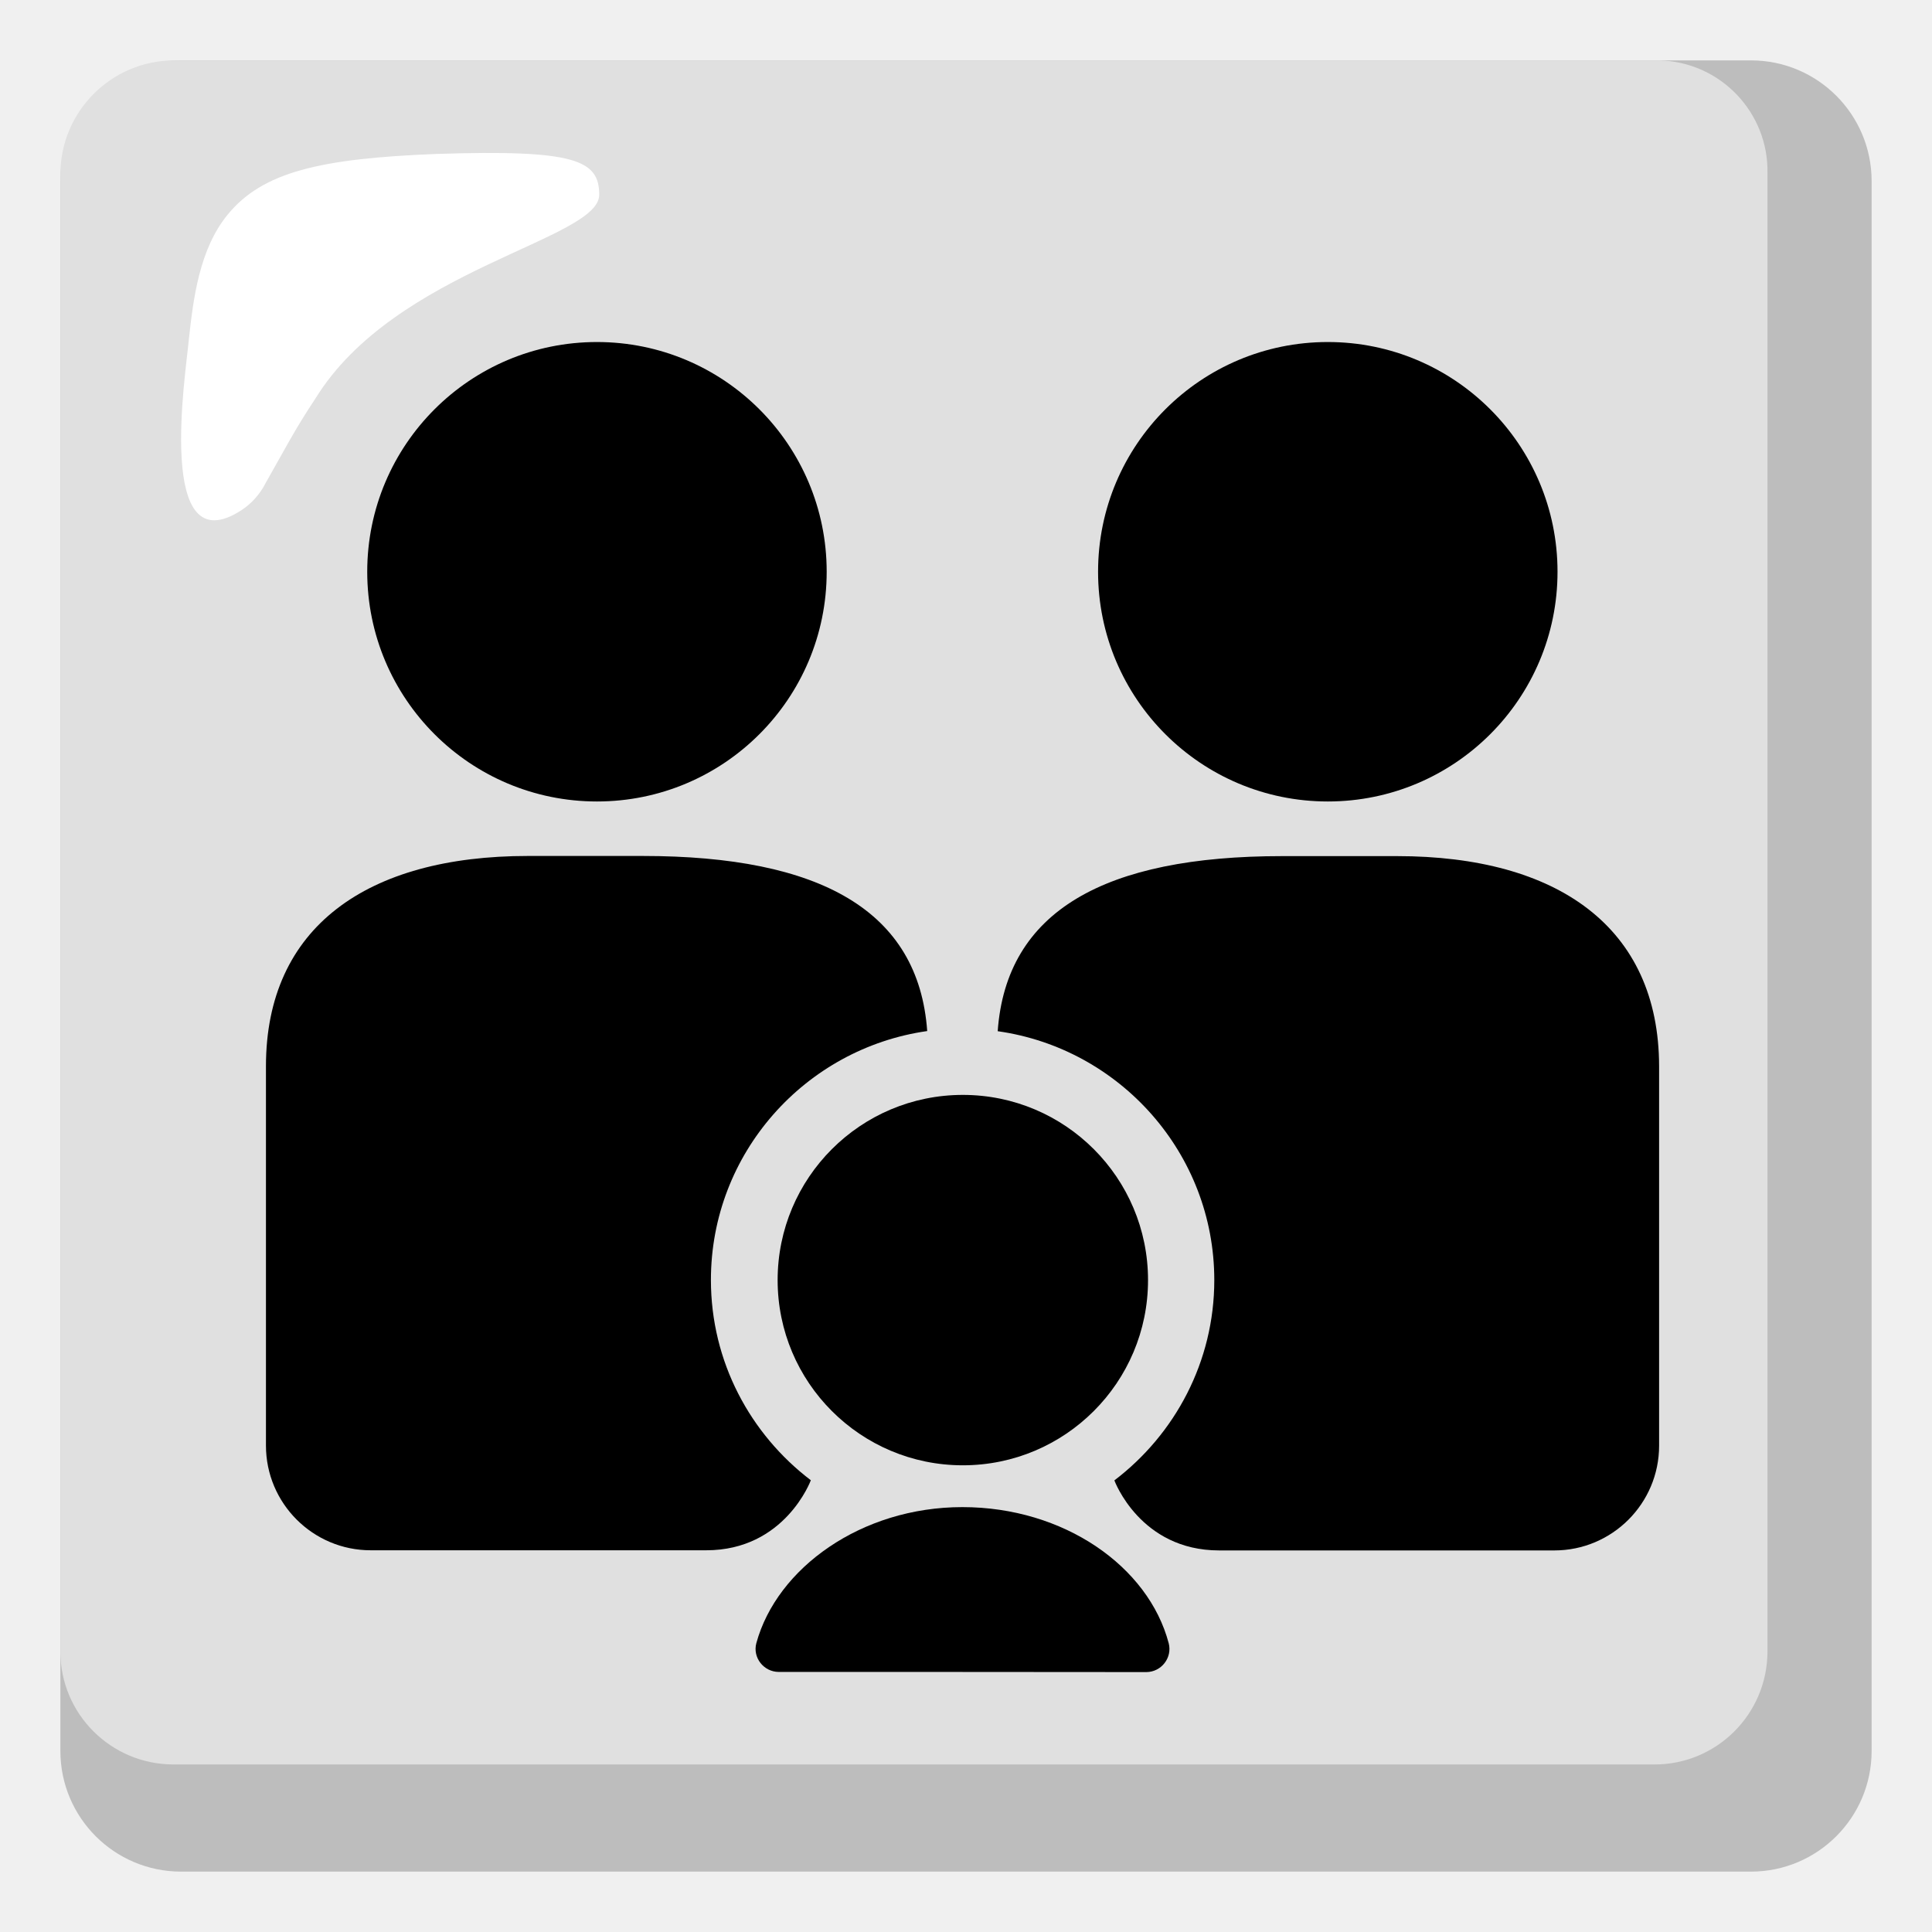
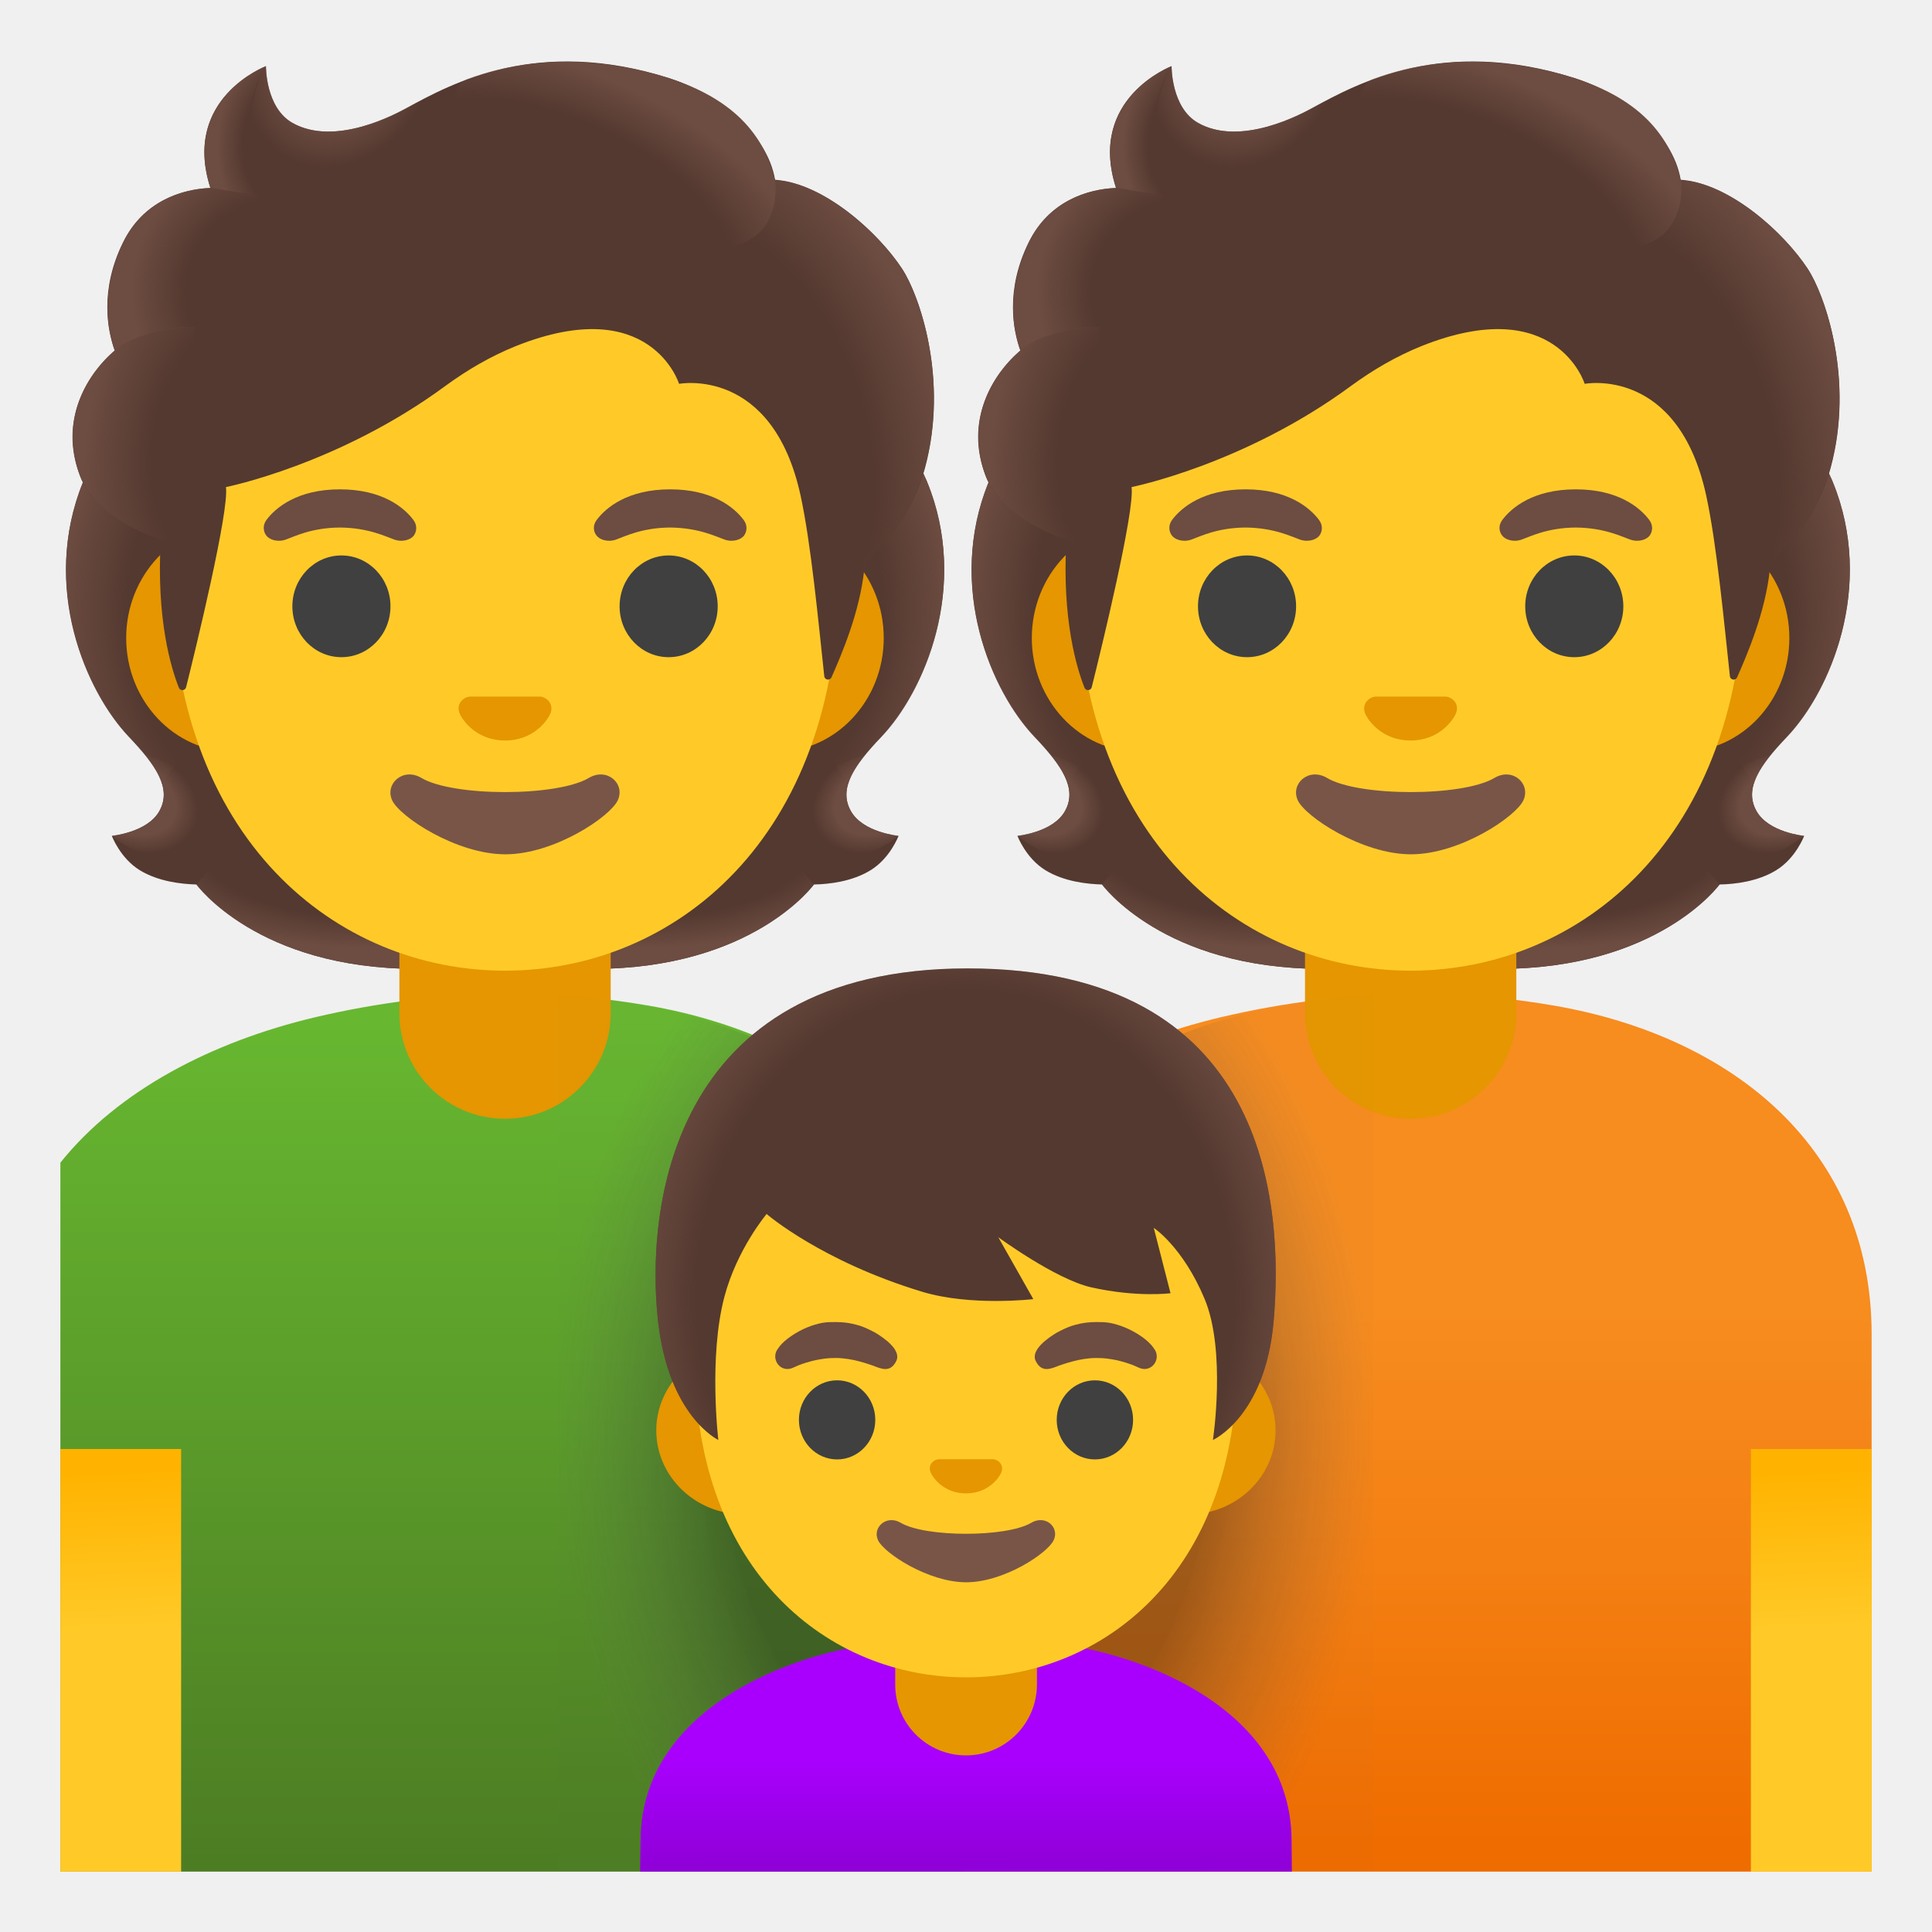
- <svg xmlns="http://www.w3.org/2000/svg" version="1.1" id="Layer_2_00000178919544888834150350000002148112526450790573_" x="0px" y="0px" viewBox="0 0 128 128" style="enable-background:new 0 0 128 128;" xml:space="preserve">
+ <svg xmlns="http://www.w3.org/2000/svg" version="1.1" id="Layer_1" x="0px" y="0px" viewBox="0 0 128 128" style="enable-background:new 0 0 128 128;" xml:space="preserve">
  <g>
-     <path style="fill:#BDBDBD;" d="M116,4H12c-4.42,0-8,3.58-8,8v104c0,4.42,3.58,8,8,8h104c4.42,0,8-3.58,8-8V12   C124,7.58,120.42,4,116,4z" />
-     <path style="fill:#E0E0E0;" d="M109.7,4H11.5C7.37,4.03,4.03,7.37,4,11.5v97.9c-0.01,4.14,3.34,7.49,7.48,7.5c0.01,0,0.01,0,0.02,0   h98.1c4.14,0.01,7.49-3.34,7.5-7.48c0-0.01,0-0.01,0-0.02V11.5c0.09-4.05-3.13-7.41-7.18-7.5C109.85,4,109.77,4,109.7,4z" />
-     <path style="fill:#FFFFFF;" d="M39.7,12.9c0-2.3-1.6-3-10.8-2.7c-7.7,0.3-11.5,1.2-13.8,4c-1.9,2.3-2.3,5.6-2.6,8.4   c-0.2,2.2-2.2,14.9,3.5,11.2c0.68-0.45,1.23-1.07,1.6-1.8c1.2-2.1,1.9-3.5,3.3-5.6C26.2,17.8,39.7,15.9,39.7,12.9z" />
-     <g>
-       <path d="M53.72,98.07c-4.01-3.05-6.62-7.85-6.62-13.27c0-8.4,6.25-15.34,14.33-16.49c-0.57-7.97-7.08-11.6-18.85-11.6h-7.61    c-10.64,0-17.35,4.71-17.35,13.93v25.13c0,3.83,3.11,6.94,6.94,6.94h22.22h0C52.01,102.72,53.72,98.07,53.72,98.07z" />
-       <circle cx="39.55" cy="37.88" r="15.22" />
-       <path d="M92.56,56.72h-7.61c-11.77,0-18.28,3.64-18.85,11.6c8.09,1.14,14.35,8.09,14.35,16.49c0,5.41-2.61,10.22-6.62,13.27    c0,0,1.7,4.64,6.94,4.64h0h22.21c3.83,0,6.94-3.11,6.94-6.94V70.65C109.91,61.43,103.19,56.72,92.56,56.72z" />
-       <circle cx="87.97" cy="37.88" r="15.22" />
-       <circle cx="63.79" cy="84.81" r="12.27" />
-       <path d="M51.6,110.77c-1,0-1.75-0.95-1.49-1.91c1.36-4.97,6.95-9.01,13.65-9.01c6.73,0,12.33,3.93,13.67,9.02    c0.25,0.96-0.49,1.91-1.49,1.91C75.94,110.77,51.6,110.77,51.6,110.77z" />
+     <g id="shirt_1_">
+       <linearGradient id="SVGID_1_" gradientUnits="userSpaceOnUse" x1="34" y1="4.703" x2="34" y2="60.23" gradientTransform="matrix(1 0 0 -1 0 128)">
+         <stop offset="0" style="stop-color:#4D7D23" />
+         <stop offset="1" style="stop-color:#67B730" />
+       </linearGradient>
+       <path style="fill:url(#SVGID_1_);" d="M42.94,66.62c-3.05-0.53-6.06-0.77-9.02-0.77c-4.52,0-8.91,0.57-13.06,1.55    C14.05,69.02,7.84,72.23,4,77.03v1.88v2.11V124h57h1.5H64V88.4C64,76.12,54.82,68.67,42.94,66.62z" />
+     </g>
+     <g id="hairGroup_11_">
+       <path id="hair_9_" style="fill:#543930;" d="M56.36,53.72c-0.82-1.49,0.23-3.01,2.01-4.88c2.83-2.98,5.9-9.89,3.05-16.9    c0.02-0.04-0.56-1.22-0.55-1.26l-1.18-0.06c-0.38-0.05-13.3-0.08-26.23-0.08c-12.93,0-25.85,0.03-26.23,0.08    c0,0-1.74,1.28-1.72,1.32c-2.86,7.02,0.22,13.92,3.05,16.9c1.78,1.88,2.82,3.39,2.01,4.88c-0.79,1.45-3.16,1.66-3.16,1.66    s0.55,1.48,1.86,2.28c1.22,0.74,2.71,0.91,3.74,0.94c0,0,4.04,5.59,14.59,5.59l5.87,0l5.87,0c10.55,0,14.59-5.59,14.59-5.59    c1.03-0.02,2.53-0.2,3.74-0.94c1.31-0.8,1.86-2.28,1.86-2.28S57.16,55.17,56.36,53.72z" />
+       <g id="hair_x5F_highlights_7_">
+         <radialGradient id="SVGID_2_" cx="135.724" cy="2.93" r="15.369" gradientTransform="matrix(1 0 0 -0.4912 -92.695 56.6693)" gradientUnits="userSpaceOnUse">
+           <stop offset="0.728" style="stop-color:#6D4C41;stop-opacity:0" />
+           <stop offset="1" style="stop-color:#6D4C41" />
+         </radialGradient>
+         <path style="fill:url(#SVGID_2_);" d="M33.45,64.18v-6.2L52.2,56.5l1.71,2.1c0,0-4.04,5.59-14.59,5.59L33.45,64.18z" />
+         <radialGradient id="SVGID_3_" cx="127.535" cy="59.683" r="4.542" gradientTransform="matrix(-0.9057 0.4238 0.3144 0.6719 154.9186 -41.2094)" gradientUnits="userSpaceOnUse">
+           <stop offset="0.663" style="stop-color:#6D4C41" />
+           <stop offset="1" style="stop-color:#6D4C41;stop-opacity:0" />
+         </radialGradient>
+         <path style="fill:url(#SVGID_3_);" d="M53.87,55.89c-2.81-4.27,3.42-5.86,3.42-5.86s0,0,0.01,0c-1.08,1.35-1.58,2.52-0.94,3.68     c0.79,1.45,3.16,1.66,3.16,1.66S56.29,58.24,53.87,55.89z" />
+         <radialGradient id="SVGID_4_" cx="121.104" cy="27.418" r="19.95" gradientTransform="matrix(-0.0746 -0.9972 -0.8311 0.0622 78.2216 159.1586)" gradientUnits="userSpaceOnUse">
+           <stop offset="0.725" style="stop-color:#6D4C41;stop-opacity:0" />
+           <stop offset="1" style="stop-color:#6D4C41" />
+         </radialGradient>
+         <path style="fill:url(#SVGID_4_);" d="M61.43,31.93c2.79,6.79-0.15,13.79-2.89,16.74c-0.38,0.41-1.98,1.98-2.34,3.23     c0,0-6.26-8.73-8.13-13.87c-0.38-1.04-0.72-2.1-0.77-3.2c-0.03-0.83,0.09-1.81,0.57-2.51c0.58-0.86,13.23-1.11,13.23-1.11     C61.09,31.21,61.43,31.93,61.43,31.93z" />
+         <radialGradient id="SVGID_5_" cx="15.363" cy="20.246" r="19.95" gradientTransform="matrix(0.0746 -0.9972 0.8311 0.0622 2.5621 54.1575)" gradientUnits="userSpaceOnUse">
+           <stop offset="0.725" style="stop-color:#6D4C41;stop-opacity:0" />
+           <stop offset="1" style="stop-color:#6D4C41" />
+         </radialGradient>
+         <path style="fill:url(#SVGID_5_);" d="M5.5,31.93C2.72,38.72,5.65,45.72,8.4,48.67c0.38,0.41,1.98,1.98,2.34,3.23     c0,0,6.26-8.73,8.13-13.87c0.38-1.04,0.72-2.1,0.77-3.2c0.03-0.83-0.09-1.81-0.57-2.51c-0.58-0.86-1.27-0.63-2.26-0.63     c-1.89,0-10.16-0.48-10.81-0.48C6.01,31.21,5.5,31.93,5.5,31.93z" />
+         <radialGradient id="SVGID_6_" cx="36.425" cy="2.93" r="15.369" gradientTransform="matrix(-1 0 0 -0.4912 60.3268 56.6693)" gradientUnits="userSpaceOnUse">
+           <stop offset="0.728" style="stop-color:#6D4C41;stop-opacity:0" />
+           <stop offset="1" style="stop-color:#6D4C41" />
+         </radialGradient>
+         <path style="fill:url(#SVGID_6_);" d="M33.48,64.18v-6.2L14.73,56.5l-1.71,2.1c0,0,4.04,5.59,14.59,5.59L33.48,64.18z" />
+         <radialGradient id="SVGID_7_" cx="16.812" cy="63.108" r="4.542" gradientTransform="matrix(0.9057 0.4238 -0.3144 0.6719 13.3781 3.4164)" gradientUnits="userSpaceOnUse">
+           <stop offset="0.663" style="stop-color:#6D4C41" />
+           <stop offset="1" style="stop-color:#6D4C41;stop-opacity:0" />
+         </radialGradient>
+         <path style="fill:url(#SVGID_7_);" d="M13.06,55.89c2.81-4.27-3.42-5.86-3.42-5.86s0,0-0.01,0c1.08,1.35,1.58,2.52,0.94,3.68     c-0.79,1.45-3.16,1.66-3.16,1.66S10.64,58.24,13.06,55.89z" />
+       </g>
+     </g>
+     <g id="neck_3_">
+       <path style="fill:#E59600;" d="M33.46,74.12L33.46,74.12c-3.87,0-7-3.13-7-7V60.7h14v6.42C40.46,70.99,37.32,74.12,33.46,74.12z" />
+     </g>
+     <g id="arm_1_">
+       <linearGradient id="SVGID_8_" gradientUnits="userSpaceOnUse" x1="8.633" y1="3.336" x2="7.46" y2="30.521" gradientTransform="matrix(1 0 0 -1 0 128)">
+         <stop offset="0.604" style="stop-color:#FFCA28" />
+         <stop offset="1" style="stop-color:#FFB300" />
+       </linearGradient>
+       <polygon style="fill:url(#SVGID_8_);" points="4,96 4,97 4,98 4,124 10.04,124 11,124 12,124 12,96   " />
+     </g>
+     <g id="ears_1_">
+       <path style="fill:#E59600;" d="M51.48,34.74H15.43c-3.89,0-7.07,3.39-7.07,7.53s3.18,7.53,7.07,7.53h36.05    c3.89,0,7.07-3.39,7.07-7.53S55.37,34.74,51.48,34.74z" />
+     </g>
+     <path id="head_1_" style="fill:#FFCA28;" d="M33.46,8.11L33.46,8.11L33.46,8.11c-11.48,0-22.11,12.28-22.11,29.94   c0,17.57,10.95,26.26,22.11,26.26s22.11-8.69,22.11-26.26C55.57,20.39,44.94,8.11,33.46,8.11z" />
+     <path id="mouth_1_" style="fill:#795548;" d="M39.01,51.54c-2.1,1.25-8.99,1.25-11.09,0c-1.21-0.72-2.44,0.38-1.94,1.48   c0.49,1.08,4.25,3.58,7.5,3.58s6.96-2.5,7.45-3.58C41.44,51.92,40.22,50.82,39.01,51.54z" />
+     <path id="nose_1_" style="fill:#E59600;" d="M36,46.2c-0.07-0.03-0.14-0.05-0.21-0.05h-4.67c-0.07,0.01-0.14,0.03-0.21,0.05   c-0.42,0.17-0.66,0.61-0.45,1.08c0.2,0.47,1.13,1.78,3,1.78c1.87,0,2.8-1.31,3-1.78C36.66,46.81,36.43,46.37,36,46.2z" />
+     <g id="eyes_1_">
+       <ellipse style="fill:#404040;" cx="22.62" cy="40.17" rx="3.25" ry="3.37" />
+       <ellipse style="fill:#404040;" cx="44.3" cy="40.17" rx="3.25" ry="3.37" />
+     </g>
+     <g id="eyebrows_7_">
+       <path style="fill:#6D4C41;" d="M39.53,34.45c0.62-0.83,2.07-2.03,4.87-2.03s4.25,1.2,4.87,2.03c0.28,0.37,0.21,0.79,0.02,1.04    c-0.18,0.24-0.7,0.46-1.28,0.26c-0.58-0.2-1.71-0.78-3.6-0.8c-1.89,0.01-3.03,0.6-3.6,0.8c-0.58,0.2-1.1-0.02-1.28-0.26    C39.32,35.24,39.25,34.82,39.53,34.45z" />
+       <path style="fill:#6D4C41;" d="M17.65,34.45c0.62-0.83,2.07-2.03,4.87-2.03c2.8,0,4.25,1.2,4.87,2.03    c0.28,0.37,0.21,0.79,0.02,1.04c-0.18,0.24-0.7,0.46-1.28,0.26c-0.58-0.2-1.71-0.78-3.6-0.8c-1.89,0.01-3.03,0.6-3.6,0.8    c-0.58,0.2-1.1-0.02-1.28-0.26C17.45,35.24,17.38,34.82,17.65,34.45z" />
+     </g>
+     <g id="hairGroup_10_">
+       <path id="hair_7_" style="fill:#543930;" d="M59.76,17.8c-1.6-2.43-5.19-5.67-8.41-5.89c-0.52-3.1-3.83-5.72-7.04-6.74    C35.62,2.42,29.97,5.5,26.93,7.16c-0.63,0.34-4.7,2.6-7.56,0.98c-1.79-1.02-1.75-3.76-1.75-3.76s-5.6,2.13-3.68,8.07    c-1.92,0.08-4.44,0.89-5.78,3.59c-1.59,3.21-1.02,5.9-0.56,7.19c-1.65,1.4-3.73,4.39-2.31,8.27c1.07,2.92,5.36,4.26,5.36,4.26    c-0.3,5.26,0.68,8.49,1.2,9.8c0.09,0.23,0.42,0.21,0.48-0.03c0.65-2.6,2.86-11.68,2.64-13.26c0,0,7.45-1.48,14.55-6.71    c1.45-1.06,3.01-1.97,4.68-2.64c8.92-3.55,10.79,2.51,10.79,2.51s6.18-1.19,8.05,7.4c0.7,3.22,1.18,8.37,1.57,11.97    c0.03,0.26,0.37,0.31,0.48,0.07c0.63-1.43,1.87-4.27,2.17-7.16c0.1-1.02,2.85-2.36,4.03-6.73C62.86,25.15,60.92,19.55,59.76,17.8z    " />
+       <g id="hair_x5F_highlights_6_">
+         <radialGradient id="SVGID_9_" cx="52.628" cy="23.285" r="23.385" gradientTransform="matrix(0.3076 0.9515 -0.706 0.2282 45.5336 -25.8184)" gradientUnits="userSpaceOnUse">
+           <stop offset="0.699" style="stop-color:#6D4C41;stop-opacity:0" />
+           <stop offset="1" style="stop-color:#6D4C41" />
+         </radialGradient>
+         <path style="fill:url(#SVGID_9_);" d="M57.23,37.74c0.1-1.02,2.85-2.36,4.03-6.73c0.13-0.46,0.23-0.94,0.33-1.41     c0.96-5.31-0.76-10.18-1.83-11.8c-1.48-2.24-4.66-5.18-7.68-5.78c-0.26-0.03-0.52-0.06-0.76-0.08c0,0,0.21,1.41-0.36,2.54     c-0.74,1.46-2.24,1.8-2.24,1.8C56.59,24.13,56.02,30.71,57.23,37.74z" />
+         <radialGradient id="SVGID_10_" cx="23.178" cy="6.821" r="6.131" gradientTransform="matrix(0.8813 0.4726 -0.5603 1.045 5.881 -14.0069)" gradientUnits="userSpaceOnUse">
+           <stop offset="0.58" style="stop-color:#6D4C41" />
+           <stop offset="1" style="stop-color:#6D4C41;stop-opacity:0" />
+         </radialGradient>
+         <path style="fill:url(#SVGID_10_);" d="M28.83,6.17c-0.72,0.35-1.35,0.69-1.9,0.99c-0.63,0.34-4.7,2.6-7.56,0.98     c-1.75-1-1.75-3.66-1.75-3.76c-0.81,1.03-3.25,8.39,3.89,8.88c3.08,0.21,4.98-2.47,6.1-4.75C28.02,7.69,28.66,6.49,28.83,6.17z" />
+         <radialGradient id="SVGID_11_" cx="163.574" cy="88.621" r="18.849" gradientTransform="matrix(-0.9378 -0.3944 0.2182 -0.5285 170.2548 126.5535)" gradientUnits="userSpaceOnUse">
+           <stop offset="0.699" style="stop-color:#6D4C41;stop-opacity:0" />
+           <stop offset="1" style="stop-color:#6D4C41" />
+         </radialGradient>
+         <path style="fill:url(#SVGID_11_);" d="M43.41,4.91c4.8,1.3,7.15,3.74,7.93,7.01c0.23,0.96,0.5,9.9-16.56-0.26     c-6.35-3.78-4.61-6.14-3.87-6.41C33.81,4.19,38.02,3.45,43.41,4.91z" />
+         <radialGradient id="SVGID_12_" cx="20.023" cy="9.361" r="5.628" gradientTransform="matrix(1 0 0 1.2233 0 -1.7835)" gradientUnits="userSpaceOnUse">
+           <stop offset="0.702" style="stop-color:#6D4C41;stop-opacity:0" />
+           <stop offset="1" style="stop-color:#6D4C41" />
+         </radialGradient>
+         <path style="fill:url(#SVGID_12_);" d="M17.6,4.39c-0.01,0-0.02,0.01-0.04,0.02c0,0,0,0,0,0c-0.61,0.26-5.41,2.48-3.62,8.04     l5.11,0.82c-4.52-4.58-1.43-8.89-1.43-8.89S17.61,4.38,17.6,4.39z" />
+         <radialGradient id="SVGID_13_" cx="33.36" cy="7.122" r="10.555" gradientTransform="matrix(-0.9657 -0.2598 0.2432 -0.9037 49.7319 34.7052)" gradientUnits="userSpaceOnUse">
+           <stop offset="0.66" style="stop-color:#6D4C41;stop-opacity:0" />
+           <stop offset="1" style="stop-color:#6D4C41" />
+         </radialGradient>
+         <path style="fill:url(#SVGID_13_);" d="M17.1,12.96l-3.15-0.51c-0.12,0-0.54,0.04-0.77,0.07c-1.78,0.25-3.87,1.17-5,3.52     c-1.22,2.53-1.19,4.71-0.86,6.16c0.1,0.49,0.29,1.03,0.29,1.03s1.57-1.48,5.28-1.58L17.1,12.96z" />
+         <radialGradient id="SVGID_14_" cx="17.992" cy="28.116" r="11.082" gradientTransform="matrix(0.9907 0.1363 -0.1915 1.3921 4.3069 -11.7994)" gradientUnits="userSpaceOnUse">
+           <stop offset="0.598" style="stop-color:#6D4C41;stop-opacity:0" />
+           <stop offset="1" style="stop-color:#6D4C41" />
+         </radialGradient>
+         <path style="fill:url(#SVGID_14_);" d="M7.45,23.35c-1.55,1.38-3.65,4.46-2.11,8.27c1.16,2.88,5.31,4.13,5.31,4.13     c0,0.01,0.83,0.26,1.26,0.26l0.97-14.37c-1.99,0-3.9,0.6-5.13,1.45C7.76,23.13,7.44,23.33,7.45,23.35z" />
+       </g>
+     </g>
+     <g id="shirt_5_">
+       <linearGradient id="SVGID_15_" gradientUnits="userSpaceOnUse" x1="94" y1="61.444" x2="94" y2="5.917" gradientTransform="matrix(1 0 0 -1 0 128)">
+         <stop offset="0.366" style="stop-color:#F78C1F" />
+         <stop offset="0.672" style="stop-color:#F47F12" />
+         <stop offset="1" style="stop-color:#EF6C00" />
+       </linearGradient>
+       <path style="fill:url(#SVGID_15_);" d="M102.94,66.62c-3.05-0.53-6.06-0.77-9.02-0.77c-4.53,0-8.91,0.57-13.06,1.55    c-6.81,1.62-13.02,4.83-16.86,9.63v1.88v2.11V124h57h1.5h1.5V88.4C124,76.12,114.82,68.67,102.94,66.62z" />
+     </g>
+     <g id="hairGroup_9_">
+       <path id="hair_8_" style="fill:#543930;" d="M116.36,53.72c-0.82-1.49,0.23-3.01,2.01-4.88c2.83-2.98,5.9-9.89,3.05-16.9    c0.02-0.04-0.56-1.22-0.55-1.26l-1.18-0.06c-0.38-0.05-13.3-0.08-26.23-0.08c-12.93,0-25.85,0.03-26.23,0.08    c0,0-1.74,1.28-1.72,1.32c-2.86,7.02,0.22,13.92,3.05,16.9c1.78,1.88,2.82,3.39,2.01,4.88c-0.79,1.45-3.16,1.66-3.16,1.66    s0.55,1.48,1.86,2.28c1.22,0.74,2.71,0.91,3.74,0.94c0,0,4.04,5.59,14.59,5.59l5.87,0l5.87,0c10.55,0,14.59-5.59,14.59-5.59    c1.03-0.02,2.53-0.2,3.74-0.94c1.31-0.8,1.86-2.28,1.86-2.28S117.16,55.17,116.36,53.72z" />
+       <g id="hair_x5F_highlights_5_">
+         <radialGradient id="SVGID_16_" cx="195.724" cy="2.93" r="15.369" gradientTransform="matrix(1 0 0 -0.4912 -92.695 56.6693)" gradientUnits="userSpaceOnUse">
+           <stop offset="0.728" style="stop-color:#6D4C41;stop-opacity:0" />
+           <stop offset="1" style="stop-color:#6D4C41" />
+         </radialGradient>
+         <path style="fill:url(#SVGID_16_);" d="M93.45,64.18v-6.2l18.75-1.48l1.71,2.1c0,0-4.04,5.59-14.59,5.59L93.45,64.18z" />
+         <radialGradient id="SVGID_17_" cx="73.187" cy="93.963" r="4.542" gradientTransform="matrix(-0.9057 0.4238 0.3144 0.6719 154.9186 -41.2094)" gradientUnits="userSpaceOnUse">
+           <stop offset="0.663" style="stop-color:#6D4C41" />
+           <stop offset="1" style="stop-color:#6D4C41;stop-opacity:0" />
+         </radialGradient>
+         <path style="fill:url(#SVGID_17_);" d="M113.87,55.89c-2.81-4.27,3.42-5.86,3.42-5.86s0,0,0.01,0c-1.08,1.35-1.58,2.52-0.94,3.68     c0.79,1.45,3.16,1.66,3.16,1.66S116.29,58.24,113.87,55.89z" />
+         <radialGradient id="SVGID_18_" cx="116.626" cy="-44.373" r="19.95" gradientTransform="matrix(-0.0746 -0.9972 -0.8311 0.0622 78.2216 159.1586)" gradientUnits="userSpaceOnUse">
+           <stop offset="0.725" style="stop-color:#6D4C41;stop-opacity:0" />
+           <stop offset="1" style="stop-color:#6D4C41" />
+         </radialGradient>
+         <path style="fill:url(#SVGID_18_);" d="M121.43,31.93c2.79,6.79-0.15,13.79-2.89,16.74c-0.38,0.41-1.98,1.98-2.34,3.23     c0,0-6.26-8.73-8.13-13.87c-0.38-1.04-0.72-2.1-0.77-3.2c-0.03-0.83,0.09-1.81,0.57-2.51c0.58-0.86,13.23-1.11,13.23-1.11     C121.09,31.21,121.43,31.93,121.43,31.93z" />
+         <radialGradient id="SVGID_19_" cx="19.841" cy="92.038" r="19.95" gradientTransform="matrix(0.0746 -0.9972 0.8311 0.0622 2.5621 54.1575)" gradientUnits="userSpaceOnUse">
+           <stop offset="0.725" style="stop-color:#6D4C41;stop-opacity:0" />
+           <stop offset="1" style="stop-color:#6D4C41" />
+         </radialGradient>
+         <path style="fill:url(#SVGID_19_);" d="M65.5,31.93c-2.79,6.79,0.15,13.79,2.89,16.74c0.38,0.41,1.98,1.98,2.34,3.23     c0,0,6.26-8.73,8.13-13.87c0.38-1.04,0.72-2.1,0.77-3.2c0.03-0.83-0.09-1.81-0.57-2.51c-0.58-0.86-1.27-0.63-2.26-0.63     c-1.89,0-10.16-0.48-10.81-0.48C66.01,31.21,65.5,31.93,65.5,31.93z" />
+         <radialGradient id="SVGID_20_" cx="-23.576" cy="2.93" r="15.369" gradientTransform="matrix(-1 0 0 -0.4912 60.3268 56.6693)" gradientUnits="userSpaceOnUse">
+           <stop offset="0.728" style="stop-color:#6D4C41;stop-opacity:0" />
+           <stop offset="1" style="stop-color:#6D4C41" />
+         </radialGradient>
+         <path style="fill:url(#SVGID_20_);" d="M93.48,64.18v-6.2L74.73,56.5l-1.71,2.1c0,0,4.04,5.59,14.59,5.59L93.48,64.18z" />
+         <radialGradient id="SVGID_21_" cx="71.16" cy="28.828" r="4.542" gradientTransform="matrix(0.9057 0.4238 -0.3144 0.6719 13.3781 3.4164)" gradientUnits="userSpaceOnUse">
+           <stop offset="0.663" style="stop-color:#6D4C41" />
+           <stop offset="1" style="stop-color:#6D4C41;stop-opacity:0" />
+         </radialGradient>
+         <path style="fill:url(#SVGID_21_);" d="M73.06,55.89c2.81-4.27-3.42-5.86-3.42-5.86s0,0-0.01,0c1.08,1.35,1.58,2.52,0.94,3.68     c-0.79,1.45-3.16,1.66-3.16,1.66S70.64,58.24,73.06,55.89z" />
+       </g>
+     </g>
+     <g id="neck_5_">
+       <path style="fill:#E59600;" d="M93.46,74.12L93.46,74.12c-3.87,0-7-3.13-7-7V60.7h14v6.42C100.46,70.99,97.32,74.12,93.46,74.12z" />
+     </g>
+     <g id="ears_4_">
+       <path style="fill:#E59600;" d="M111.48,34.74H75.43c-3.89,0-7.07,3.39-7.07,7.53s3.18,7.53,7.07,7.53h36.05    c3.89,0,7.07-3.39,7.07-7.53S115.37,34.74,111.48,34.74z" />
+     </g>
+     <path id="head_5_" style="fill:#FFCA28;" d="M93.46,8.11L93.46,8.11L93.46,8.11c-11.48,0-22.11,12.28-22.11,29.94   c0,17.57,10.95,26.26,22.11,26.26s22.11-8.69,22.11-26.26C115.57,20.39,104.94,8.11,93.46,8.11z" />
+     <path id="mouth_6_" style="fill:#795548;" d="M99.01,51.54c-2.1,1.25-8.99,1.25-11.09,0c-1.21-0.72-2.44,0.38-1.94,1.48   c0.49,1.08,4.25,3.58,7.5,3.58s6.96-2.5,7.45-3.58C101.43,51.92,100.22,50.82,99.01,51.54z" />
+     <path id="nose_6_" style="fill:#E59600;" d="M96,46.2c-0.07-0.03-0.14-0.05-0.21-0.05h-4.67c-0.07,0.01-0.14,0.03-0.21,0.05   c-0.42,0.17-0.66,0.61-0.46,1.08c0.2,0.47,1.13,1.78,3,1.78c1.87,0,2.8-1.31,3-1.78C96.66,46.81,96.43,46.37,96,46.2z" />
+     <g id="eyes_5_">
+       <ellipse style="fill:#404040;" cx="82.62" cy="40.17" rx="3.25" ry="3.37" />
+       <ellipse style="fill:#404040;" cx="104.3" cy="40.17" rx="3.25" ry="3.37" />
+     </g>
+     <g id="eyebrows_1_">
+       <path style="fill:#6D4C41;" d="M99.53,34.45c0.62-0.83,2.07-2.03,4.87-2.03c2.8,0,4.25,1.2,4.87,2.03    c0.28,0.37,0.21,0.79,0.02,1.04c-0.18,0.24-0.7,0.46-1.28,0.26c-0.58-0.2-1.71-0.78-3.6-0.8c-1.89,0.01-3.03,0.6-3.6,0.8    c-0.58,0.2-1.1-0.02-1.28-0.26C99.32,35.24,99.25,34.82,99.53,34.45z" />
+       <path style="fill:#6D4C41;" d="M77.65,34.45c0.62-0.83,2.07-2.03,4.87-2.03s4.25,1.2,4.87,2.03c0.28,0.37,0.21,0.79,0.02,1.04    c-0.18,0.24-0.7,0.46-1.28,0.26c-0.58-0.2-1.71-0.78-3.6-0.8c-1.89,0.01-3.03,0.6-3.6,0.8c-0.58,0.2-1.1-0.02-1.28-0.26    C77.45,35.24,77.38,34.82,77.65,34.45z" />
+     </g>
+     <g id="hairGroup_8_">
+       <path id="hair_6_" style="fill:#543930;" d="M119.76,17.8c-1.6-2.43-5.19-5.67-8.41-5.89c-0.52-3.1-3.83-5.72-7.04-6.74    C95.62,2.42,89.97,5.5,86.93,7.16c-0.63,0.34-4.7,2.6-7.56,0.98c-1.79-1.02-1.75-3.76-1.75-3.76s-5.6,2.13-3.68,8.07    c-1.92,0.08-4.44,0.89-5.78,3.59c-1.59,3.21-1.02,5.9-0.56,7.19c-1.65,1.4-3.73,4.39-2.31,8.27c1.07,2.92,5.36,4.26,5.36,4.26    c-0.3,5.26,0.68,8.49,1.2,9.8c0.09,0.23,0.42,0.21,0.48-0.03c0.65-2.6,2.86-11.68,2.64-13.26c0,0,7.45-1.48,14.55-6.71    c1.45-1.06,3.01-1.97,4.68-2.64c8.92-3.55,10.79,2.51,10.79,2.51s6.18-1.19,8.05,7.4c0.7,3.22,1.18,8.37,1.57,11.97    c0.03,0.26,0.37,0.31,0.48,0.07c0.63-1.43,1.87-4.27,2.17-7.16c0.1-1.02,2.85-2.36,4.03-6.73    C122.86,25.15,120.92,19.55,119.76,17.8z" />
+       <g id="hair_x5F_highlights_4_">
+         <radialGradient id="SVGID_22_" cx="71.082" cy="-53.66" r="23.385" gradientTransform="matrix(0.3076 0.9515 -0.706 0.2282 45.5336 -25.8184)" gradientUnits="userSpaceOnUse">
+           <stop offset="0.699" style="stop-color:#6D4C41;stop-opacity:0" />
+           <stop offset="1" style="stop-color:#6D4C41" />
+         </radialGradient>
+         <path style="fill:url(#SVGID_22_);" d="M117.23,37.74c0.1-1.02,2.85-2.36,4.03-6.73c0.13-0.46,0.23-0.94,0.33-1.41     c0.96-5.31-0.76-10.18-1.83-11.8c-1.48-2.24-4.66-5.18-7.68-5.78c-0.26-0.03-0.52-0.06-0.76-0.08c0,0,0.21,1.41-0.36,2.54     c-0.74,1.46-2.24,1.8-2.24,1.8C116.59,24.13,116.02,30.71,117.23,37.74z" />
+         <radialGradient id="SVGID_23_" cx="76.056" cy="-17.093" r="6.131" gradientTransform="matrix(0.8813 0.4726 -0.5603 1.045 5.881 -14.0069)" gradientUnits="userSpaceOnUse">
+           <stop offset="0.58" style="stop-color:#6D4C41" />
+           <stop offset="1" style="stop-color:#6D4C41;stop-opacity:0" />
+         </radialGradient>
+         <path style="fill:url(#SVGID_23_);" d="M88.83,6.17c-0.72,0.35-1.35,0.69-1.9,0.99c-0.63,0.34-4.7,2.6-7.56,0.98     c-1.75-1-1.75-3.66-1.75-3.76c-0.81,1.03-3.25,8.39,3.89,8.88c3.08,0.21,4.98-2.47,6.1-4.75C88.02,7.69,88.66,6.49,88.83,6.17z" />
+         <radialGradient id="SVGID_24_" cx="109.06" cy="129.303" r="18.849" gradientTransform="matrix(-0.9378 -0.3944 0.2182 -0.5285 170.2548 126.5535)" gradientUnits="userSpaceOnUse">
+           <stop offset="0.699" style="stop-color:#6D4C41;stop-opacity:0" />
+           <stop offset="1" style="stop-color:#6D4C41" />
+         </radialGradient>
+         <path style="fill:url(#SVGID_24_);" d="M103.41,4.91c4.8,1.3,7.15,3.74,7.93,7.01c0.23,0.96,0.5,9.9-16.56-0.26     c-6.35-3.78-4.61-6.14-3.87-6.41C93.81,4.19,98.02,3.45,103.41,4.91z" />
+         <radialGradient id="SVGID_25_" cx="80.023" cy="9.361" r="5.628" gradientTransform="matrix(1 0 0 1.2233 0 -1.7835)" gradientUnits="userSpaceOnUse">
+           <stop offset="0.702" style="stop-color:#6D4C41;stop-opacity:0" />
+           <stop offset="1" style="stop-color:#6D4C41" />
+         </radialGradient>
+         <path style="fill:url(#SVGID_25_);" d="M77.6,4.39c-0.01,0-0.02,0.01-0.04,0.02c0,0,0,0,0,0c-0.61,0.26-5.41,2.48-3.62,8.04     l5.11,0.82c-4.52-4.58-1.43-8.89-1.43-8.89S77.61,4.38,77.6,4.39z" />
+         <radialGradient id="SVGID_26_" cx="-24.576" cy="23.777" r="10.555" gradientTransform="matrix(-0.9657 -0.2598 0.2432 -0.9037 49.7319 34.7052)" gradientUnits="userSpaceOnUse">
+           <stop offset="0.66" style="stop-color:#6D4C41;stop-opacity:0" />
+           <stop offset="1" style="stop-color:#6D4C41" />
+         </radialGradient>
+         <path style="fill:url(#SVGID_26_);" d="M77.1,12.96l-3.15-0.51c-0.12,0-0.54,0.04-0.77,0.07c-1.78,0.25-3.87,1.17-5,3.52     c-1.22,2.53-1.19,4.71-0.86,6.16c0.1,0.49,0.29,1.03,0.29,1.03s1.57-1.48,5.28-1.58L77.1,12.96z" />
+         <radialGradient id="SVGID_27_" cx="77.43" cy="22.296" r="11.082" gradientTransform="matrix(0.9907 0.1363 -0.1915 1.3921 4.3069 -11.7994)" gradientUnits="userSpaceOnUse">
+           <stop offset="0.598" style="stop-color:#6D4C41;stop-opacity:0" />
+           <stop offset="1" style="stop-color:#6D4C41" />
+         </radialGradient>
+         <path style="fill:url(#SVGID_27_);" d="M67.45,23.35c-1.55,1.38-3.65,4.46-2.11,8.27c1.16,2.88,5.31,4.13,5.31,4.13     c0,0.01,0.83,0.26,1.26,0.26l0.97-14.37c-1.99,0-3.9,0.6-5.13,1.45C67.76,23.13,67.44,23.33,67.45,23.35z" />
+       </g>
+     </g>
+     <radialGradient id="SVGID_28_" cx="64" cy="33.024" r="27.104" gradientTransform="matrix(1 0 0 -1.4568 0 143.0842)" gradientUnits="userSpaceOnUse">
+       <stop offset="0.594" style="stop-color:#212121" />
+       <stop offset="1" style="stop-color:#616161;stop-opacity:0.05" />
+     </radialGradient>
+     <path style="opacity:0.4;fill:url(#SVGID_28_);enable-background:new    ;" d="M64.02,88.4c0-12.28-9.67-19.73-21.55-21.78   C40.63,66.3,39,66.1,37,65.98V124h54V65.95c-2,0.11-3.93,0.33-5.9,0.67C73.22,68.67,64.02,76.12,64.02,88.4z" />
+     <g id="shirt_2_">
+       <linearGradient id="SVGID_29_" gradientUnits="userSpaceOnUse" x1="63.999" y1="113.315" x2="63.999" y2="123.431">
+         <stop offset="0.313" style="stop-color:#A900FE" />
+         <stop offset="1" style="stop-color:#9000D9" />
+       </linearGradient>
+       <path style="fill:url(#SVGID_29_);" d="M85.57,121.98c0-9.84-12.51-13.14-16.87-13.14h-9.38c-4.35,0-16.88,3.3-16.88,13.14    c0,0-0.01,0.79-0.03,2.02h1.02h0.97h39.19h0.98h1.02C85.58,122.98,85.57,121.98,85.57,121.98z" />
+     </g>
+     <g id="neck">
+       <path style="fill:#E59600;" d="M64,116.3L64,116.3c-2.59,0-4.69-2.1-4.69-4.69v-3.6h9.39v3.6C68.69,114.2,66.59,116.3,64,116.3z" />
+     </g>
+     <g id="ears">
+       <path style="fill:#E59600;" d="M78.74,89.21h-3.97H53.24h-3.98c-3.18,0-5.78,2.5-5.78,5.56s2.6,5.56,5.78,5.56h3.97h21.53h3.97    c3.18,0,5.78-2.5,5.78-5.56S81.92,89.21,78.74,89.21z" />
+     </g>
+     <path id="head" style="fill:#FFCA28;" d="M64,66.27L64,66.27L64,66.27c-9.33,0-17.96,9.8-17.96,23.9c0,14.02,8.9,20.96,17.96,20.96   s17.96-6.93,17.96-20.96C81.96,76.06,73.33,66.27,64,66.27z" />
+     <path id="mouth_4_" style="fill:#795548;" d="M68.32,100.89c-1.64,0.97-7,0.97-8.64,0c-0.94-0.56-1.9,0.3-1.51,1.15   c0.38,0.84,3.31,2.79,5.84,2.79s5.42-1.95,5.8-2.79C70.21,101.18,69.26,100.33,68.32,100.89z" />
+     <path id="nose_4_" style="fill:#E59600;" d="M65.98,96.72c-0.05-0.02-0.11-0.04-0.17-0.04h-3.63c-0.06,0.01-0.11,0.02-0.17,0.04   c-0.33,0.13-0.51,0.47-0.35,0.84c0.16,0.36,0.88,1.38,2.34,1.38c1.46,0,2.18-1.02,2.34-1.38C66.49,97.19,66.31,96.85,65.98,96.72z" />
+     <g id="eyes_4_">
+       <ellipse style="fill:#404040;" cx="55.46" cy="94.07" rx="2.53" ry="2.62" />
+       <ellipse style="fill:#404040;" cx="72.54" cy="94.07" rx="2.53" ry="2.62" />
+     </g>
+     <g id="eyebrows_4_">
+       <path style="fill:#6D4C41;" d="M51.5,89.41c0.1-0.13,0.13-0.21,0.31-0.39c0.4-0.42,1.18-0.92,1.94-1.18    c0.73-0.25,1.07-0.25,1.62-0.25c0.85,0,1.37,0.18,1.62,0.25c0.35,0.12,0.68,0.28,1.01,0.46c0.55,0.33,1.74,1.14,1.38,1.87    c-0.4,0.81-1.01,0.51-1.56,0.3c-0.24-0.07-1.32-0.5-2.46-0.5c-0.62,0-0.88,0.07-1.04,0.09c-0.73,0.12-1.28,0.35-1.38,0.38    c-0.38,0.15-0.65,0.37-1.08,0.2C51.4,90.44,51.21,89.84,51.5,89.41z" />
+       <path style="fill:#6D4C41;" d="M76.5,89.41c-0.1-0.13-0.13-0.21-0.31-0.39c-0.39-0.42-1.18-0.92-1.94-1.18    c-0.73-0.25-1.07-0.25-1.62-0.25c-0.85,0-1.37,0.18-1.62,0.25c-0.35,0.12-0.68,0.28-1.01,0.46c-0.55,0.33-1.74,1.14-1.38,1.87    c0.4,0.81,1.01,0.51,1.56,0.3c0.24-0.07,1.32-0.5,2.46-0.5c0.62,0,0.88,0.07,1.04,0.09c0.73,0.12,1.28,0.35,1.38,0.38    c0.38,0.15,0.65,0.37,1.07,0.2C76.6,90.44,76.79,89.84,76.5,89.41z" />
+     </g>
+     <g id="hairGroup_3_">
+       <path id="hair_1_" style="fill:#543930;" d="M64.11,64.16c-19.93,0-21.32,16.28-20.51,23.4c0.71,6.29,3.99,7.84,3.99,7.84    s-0.65-5.49,0.4-9.47c0.83-3.16,2.8-5.5,2.8-5.5s3.6,3.12,10.3,5.15c3.23,0.98,7.37,0.49,7.37,0.49l-2.32-4.1    c0,0,3.8,2.79,6.16,3.32c3.03,0.68,5.25,0.39,5.25,0.39l-1.11-4.33c0,0,1.93,1.26,3.37,4.71c1.44,3.45,0.55,9.34,0.55,9.34    s3.46-1.54,4.02-7.84C85.07,79.67,83.95,64.16,64.11,64.16L64.11,64.16z" />
+       <radialGradient id="hairHighlights_1_" cx="16.503" cy="33.26" r="23.081" gradientTransform="matrix(1.110000e-13 1.1138 -0.9718 1.030000e-13 96.2455 67.6364)" gradientUnits="userSpaceOnUse">
+         <stop offset="0.794" style="stop-color:#6D4C41;stop-opacity:0" />
+         <stop offset="1" style="stop-color:#6D4C41" />
+       </radialGradient>
+       <path id="hairHighlights_3_" style="fill:url(#hairHighlights_1_);" d="M64.11,64.16c-19.93,0-21.32,16.28-20.51,23.4    c0.71,6.29,3.99,7.84,3.99,7.84s-0.65-5.49,0.4-9.47c0.83-3.16,2.8-5.5,2.8-5.5s3.6,3.12,10.3,5.15c3.23,0.98,7.37,0.49,7.37,0.49    l-2.32-4.1c0,0,3.8,2.79,6.16,3.32c3.03,0.68,5.25,0.39,5.25,0.39l-1.11-4.33c0,0,1.93,1.26,3.37,4.71    c1.44,3.45,0.55,9.34,0.55,9.34s3.46-1.54,4.02-7.84C85.07,79.67,83.95,64.16,64.11,64.16L64.11,64.16z" />
+     </g>
+     <g id="arm_2_">
+       <linearGradient id="SVGID_30_" gradientUnits="userSpaceOnUse" x1="120.633" y1="3.336" x2="119.46" y2="30.521" gradientTransform="matrix(1 0 0 -1 0 128)">
+         <stop offset="0.604" style="stop-color:#FFCA28" />
+         <stop offset="1" style="stop-color:#FFB300" />
+       </linearGradient>
+       <polygon style="fill:url(#SVGID_30_);" points="116,96 116,97 116,98 116,124 122.04,124 123,124 124,124 124,96   " />
    </g>
  </g>
</svg>
